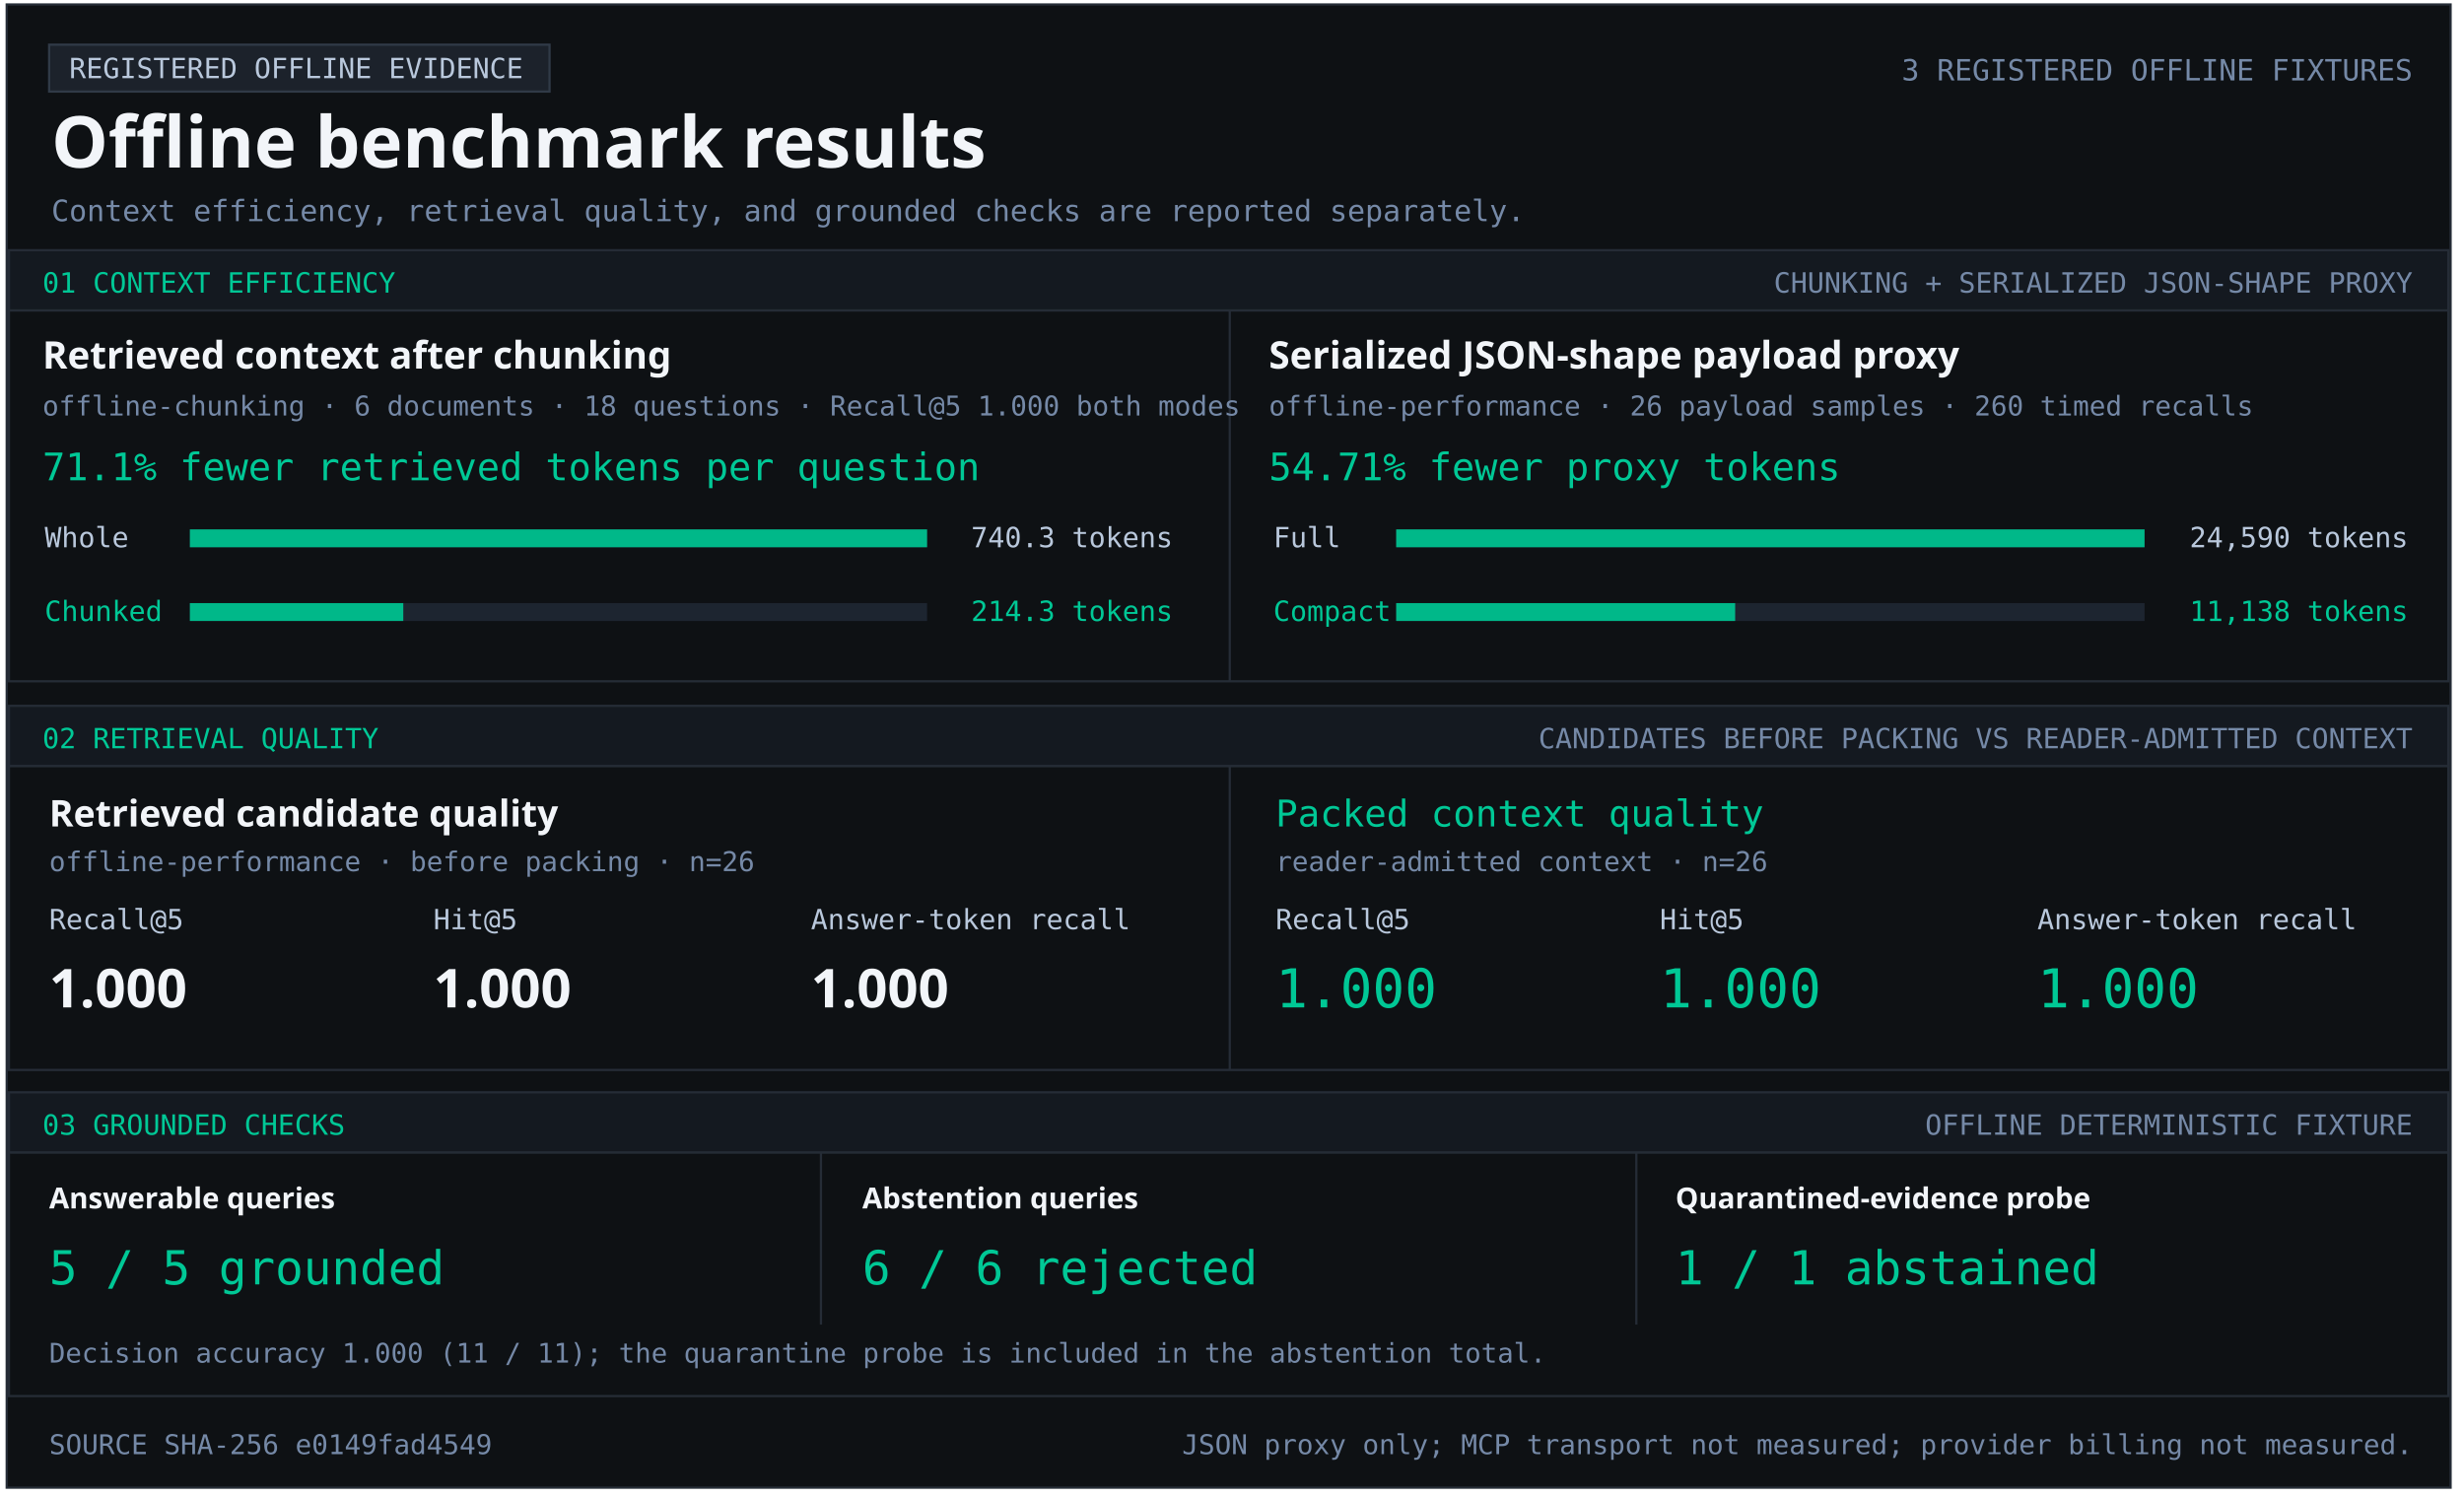
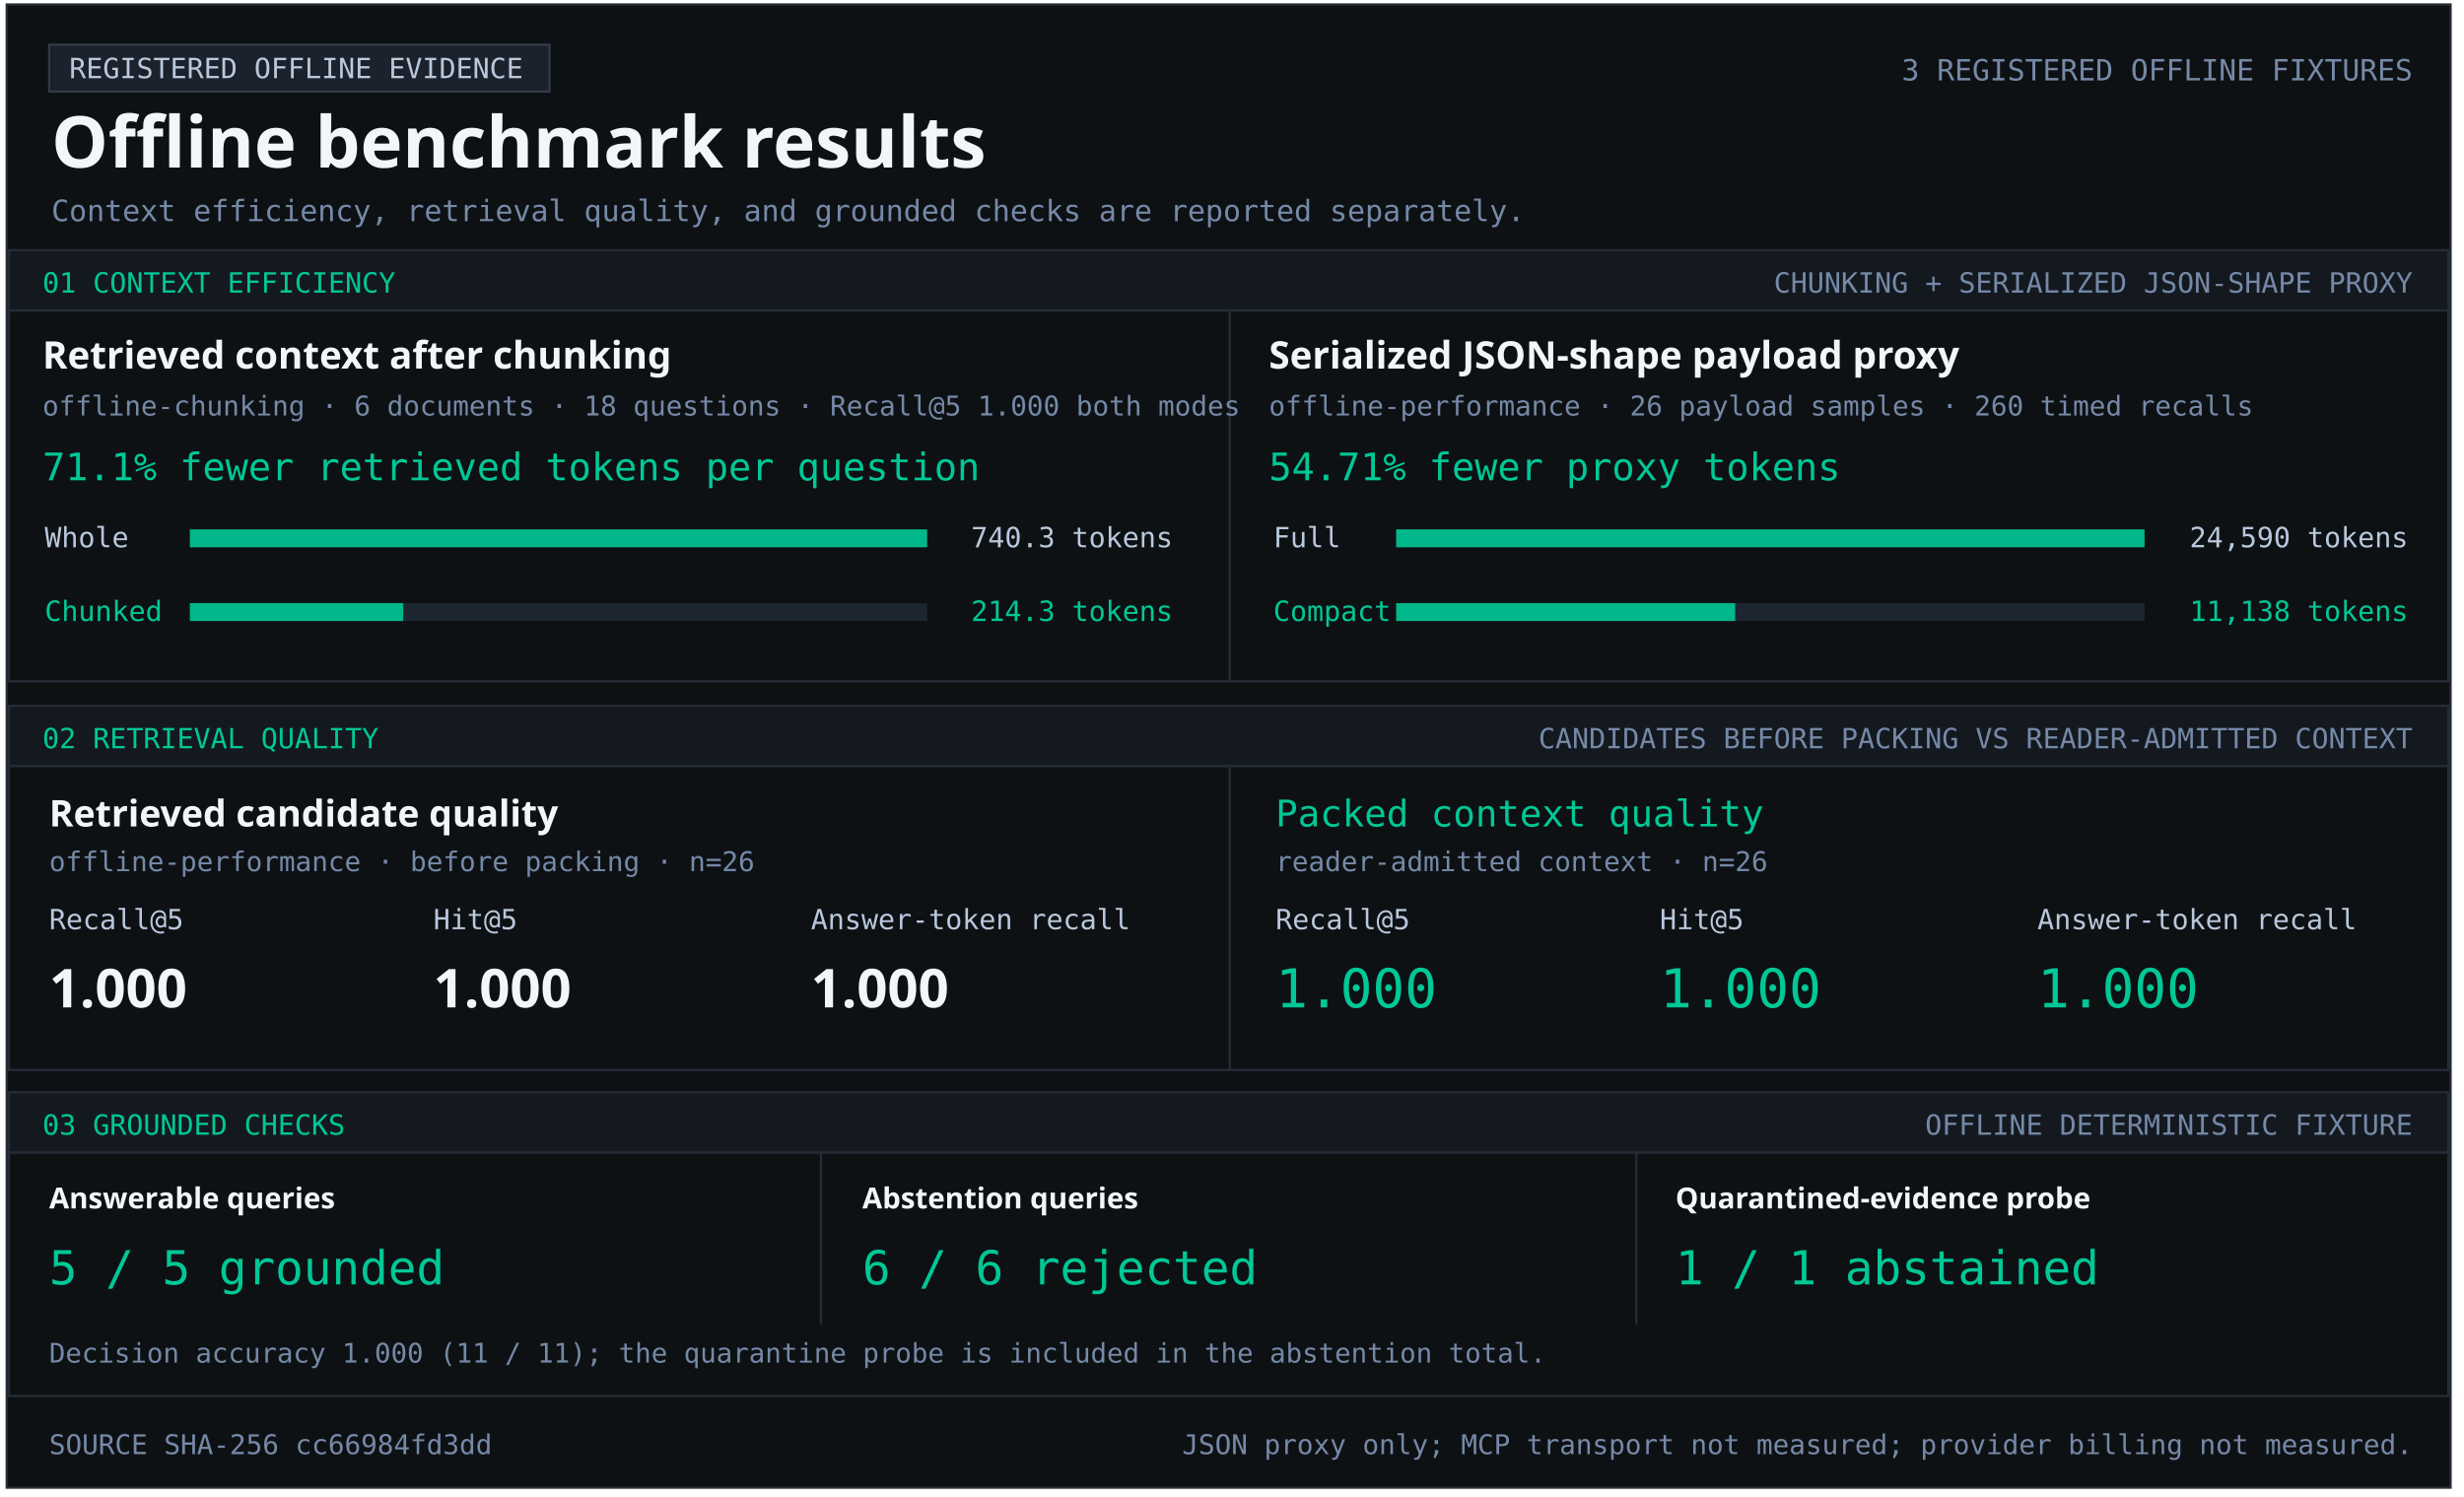
<svg xmlns="http://www.w3.org/2000/svg" width="1103" height="670" viewBox="0 0 1103 670" role="img" aria-labelledby="title desc">
  <style>text{font-family:Consolas,monospace;fill:#b9c8dc} .heading{font-family:Segoe UI,sans-serif;font-weight:700;fill:#f2f5f9} .green{fill:#00c896}.muted{fill:#7589a7}</style>
  <rect x="3" y="2" width="1094" height="664" fill="#0e1114" stroke="#252c36" />
  <rect x="22" y="20" width="224" height="21" fill="#1c222b" stroke="#303a47" />
  <text x="31" y="35" font-size="12.5" text-anchor="start">REGISTERED OFFLINE EVIDENCE</text>
  <text x="23" y="75" font-size="32" class="heading" text-anchor="start">Offline benchmark results</text>
  <text x="1080" y="36" font-size="13.1" class="muted" text-anchor="end">3 REGISTERED OFFLINE FIXTURES</text>
  <text x="23" y="99" font-size="13.2" class="muted" text-anchor="start">Context efficiency, retrieval quality, and grounded checks are reported separately.</text>
  <rect x="4" y="112" width="1092" height="27" fill="#141920" stroke="#252c36" />
  <text x="19" y="131" font-size="12.5" class="green" text-anchor="start">01  CONTEXT EFFICIENCY</text>
  <text x="1080" y="131" font-size="12.5" class="muted" text-anchor="end">CHUNKING + SERIALIZED JSON-SHAPE PROXY</text>
  <rect x="4" y="139" width="1092" height="166" fill="#0e1114" stroke="#252c36" />
  <rect x="550" y="139" width="1" height="166" fill="#252c36" />
  <text x="19" y="165" font-size="17" class="heading" text-anchor="start">Retrieved context after chunking</text>
  <text x="19" y="186" font-size="12.2" class="muted" text-anchor="start">offline-chunking · 6 documents · 18 questions · Recall@5 1.000 both modes</text>
  <text x="19" y="215" font-size="17" class="green" text-anchor="start">71.1% fewer retrieved tokens per question</text>
  <text x="20" y="245" font-size="12.5" text-anchor="start">Whole</text>
  <rect x="85" y="237" width="330" height="8" fill="#1d2530" />
  <rect x="85" y="237" width="330.00" height="8" fill="#00b889" />
  <text x="525" y="245" font-size="12.5" text-anchor="end">740.3 tokens</text>
  <text x="20" y="278" font-size="12.5" class="green" text-anchor="start">Chunked</text>
  <rect x="85" y="270" width="330" height="8" fill="#1d2530" />
  <rect x="85" y="270" width="95.53" height="8" fill="#00b889" />
  <text x="525" y="278" font-size="12.5" class="green" text-anchor="end">214.3 tokens</text>
  <text x="568" y="165" font-size="17" class="heading" text-anchor="start">Serialized JSON-shape payload proxy</text>
  <text x="568" y="186" font-size="12.2" class="muted" text-anchor="start">offline-performance · 26 payload samples · 260 timed recalls</text>
  <text x="568" y="215" font-size="17" class="green" text-anchor="start">54.71% fewer proxy tokens</text>
  <text x="570" y="245" font-size="12.5" text-anchor="start">Full</text>
  <rect x="625" y="237" width="335" height="8" fill="#1d2530" />
  <rect x="625" y="237" width="335.00" height="8" fill="#00b889" />
  <text x="1078" y="245" font-size="12.5" text-anchor="end">24,590 tokens</text>
  <text x="570" y="278" font-size="12.5" class="green" text-anchor="start">Compact</text>
  <rect x="625" y="270" width="335" height="8" fill="#1d2530" />
  <rect x="625" y="270" width="151.74" height="8" fill="#00b889" />
  <text x="1078" y="278" font-size="12.5" class="green" text-anchor="end">11,138 tokens</text>
  <rect x="4" y="316" width="1092" height="27" fill="#141920" stroke="#252c36" />
  <text x="19" y="335" font-size="12.5" class="green" text-anchor="start">02  RETRIEVAL QUALITY</text>
  <text x="1080" y="335" font-size="12.5" class="muted" text-anchor="end">CANDIDATES BEFORE PACKING VS READER-ADMITTED CONTEXT</text>
  <rect x="4" y="343" width="1092" height="136" fill="#0e1114" stroke="#252c36" />
  <rect x="550" y="343" width="1" height="136" fill="#252c36" />
  <text x="22" y="370" font-size="16.5" class="heading" text-anchor="start">Retrieved candidate quality</text>
  <text x="22" y="390" font-size="12.2" class="muted" text-anchor="start">offline-performance · before packing · n=26</text>
  <text x="22" y="416" font-size="12.5" text-anchor="start">Recall@5</text>
  <text x="194" y="416" font-size="12.5" text-anchor="start">Hit@5</text>
  <text x="363" y="416" font-size="12.5" text-anchor="start">Answer-token recall</text>
  <text x="22" y="451" font-size="24" class="heading" text-anchor="start">1.000</text>
  <text x="194" y="451" font-size="24" class="heading" text-anchor="start">1.000</text>
  <text x="363" y="451" font-size="24" class="heading" text-anchor="start">1.000</text>
  <text x="571" y="370" font-size="16.5" class="green" text-anchor="start">Packed context quality</text>
  <text x="571" y="390" font-size="12.2" class="muted" text-anchor="start">reader-admitted context · n=26</text>
  <text x="571" y="416" font-size="12.5" text-anchor="start">Recall@5</text>
  <text x="743" y="416" font-size="12.5" text-anchor="start">Hit@5</text>
  <text x="912" y="416" font-size="12.5" text-anchor="start">Answer-token recall</text>
  <text x="571" y="451" font-size="24" class="green" text-anchor="start">1.000</text>
  <text x="743" y="451" font-size="24" class="green" text-anchor="start">1.000</text>
  <text x="912" y="451" font-size="24" class="green" text-anchor="start">1.000</text>
  <rect x="4" y="489" width="1092" height="27" fill="#141920" stroke="#252c36" />
  <text x="19" y="508" font-size="12.5" class="green" text-anchor="start">03  GROUNDED CHECKS</text>
  <text x="1080" y="508" font-size="12.5" class="muted" text-anchor="end">OFFLINE DETERMINISTIC FIXTURE</text>
  <rect x="4" y="516" width="1092" height="109" fill="#0e1114" stroke="#252c36" />
  <rect x="367" y="516" width="1" height="77" fill="#252c36" />
  <rect x="732" y="516" width="1" height="77" fill="#252c36" />
  <text x="22" y="541" font-size="13" class="heading" text-anchor="start">Answerable queries</text>
  <text x="22" y="575" font-size="21" class="green" text-anchor="start">5 / 5 grounded</text>
  <text x="386" y="541" font-size="13" class="heading" text-anchor="start">Abstention queries</text>
  <text x="386" y="575" font-size="21" class="green" text-anchor="start">6 / 6 rejected</text>
  <text x="750" y="541" font-size="13" class="heading" text-anchor="start">Quarantined-evidence probe</text>
  <text x="750" y="575" font-size="21" class="green" text-anchor="start">1 / 1 abstained</text>
  <text x="22" y="610" font-size="12.1" class="muted" text-anchor="start">Decision accuracy 1.000 (11 / 11); the quarantine probe is included in the abstention total.</text>
-   <text x="22" y="651" font-size="12.2" class="muted" text-anchor="start">SOURCE SHA-256  e0149fad4549</text>
+   <text x="22" y="651" font-size="12.2" class="muted" text-anchor="start">SOURCE SHA-256  cc66984fd3dd</text>
  <text x="1080" y="651" font-size="12.2" class="muted" text-anchor="end">JSON proxy only; MCP transport not measured; provider billing not measured.</text>
</svg>
